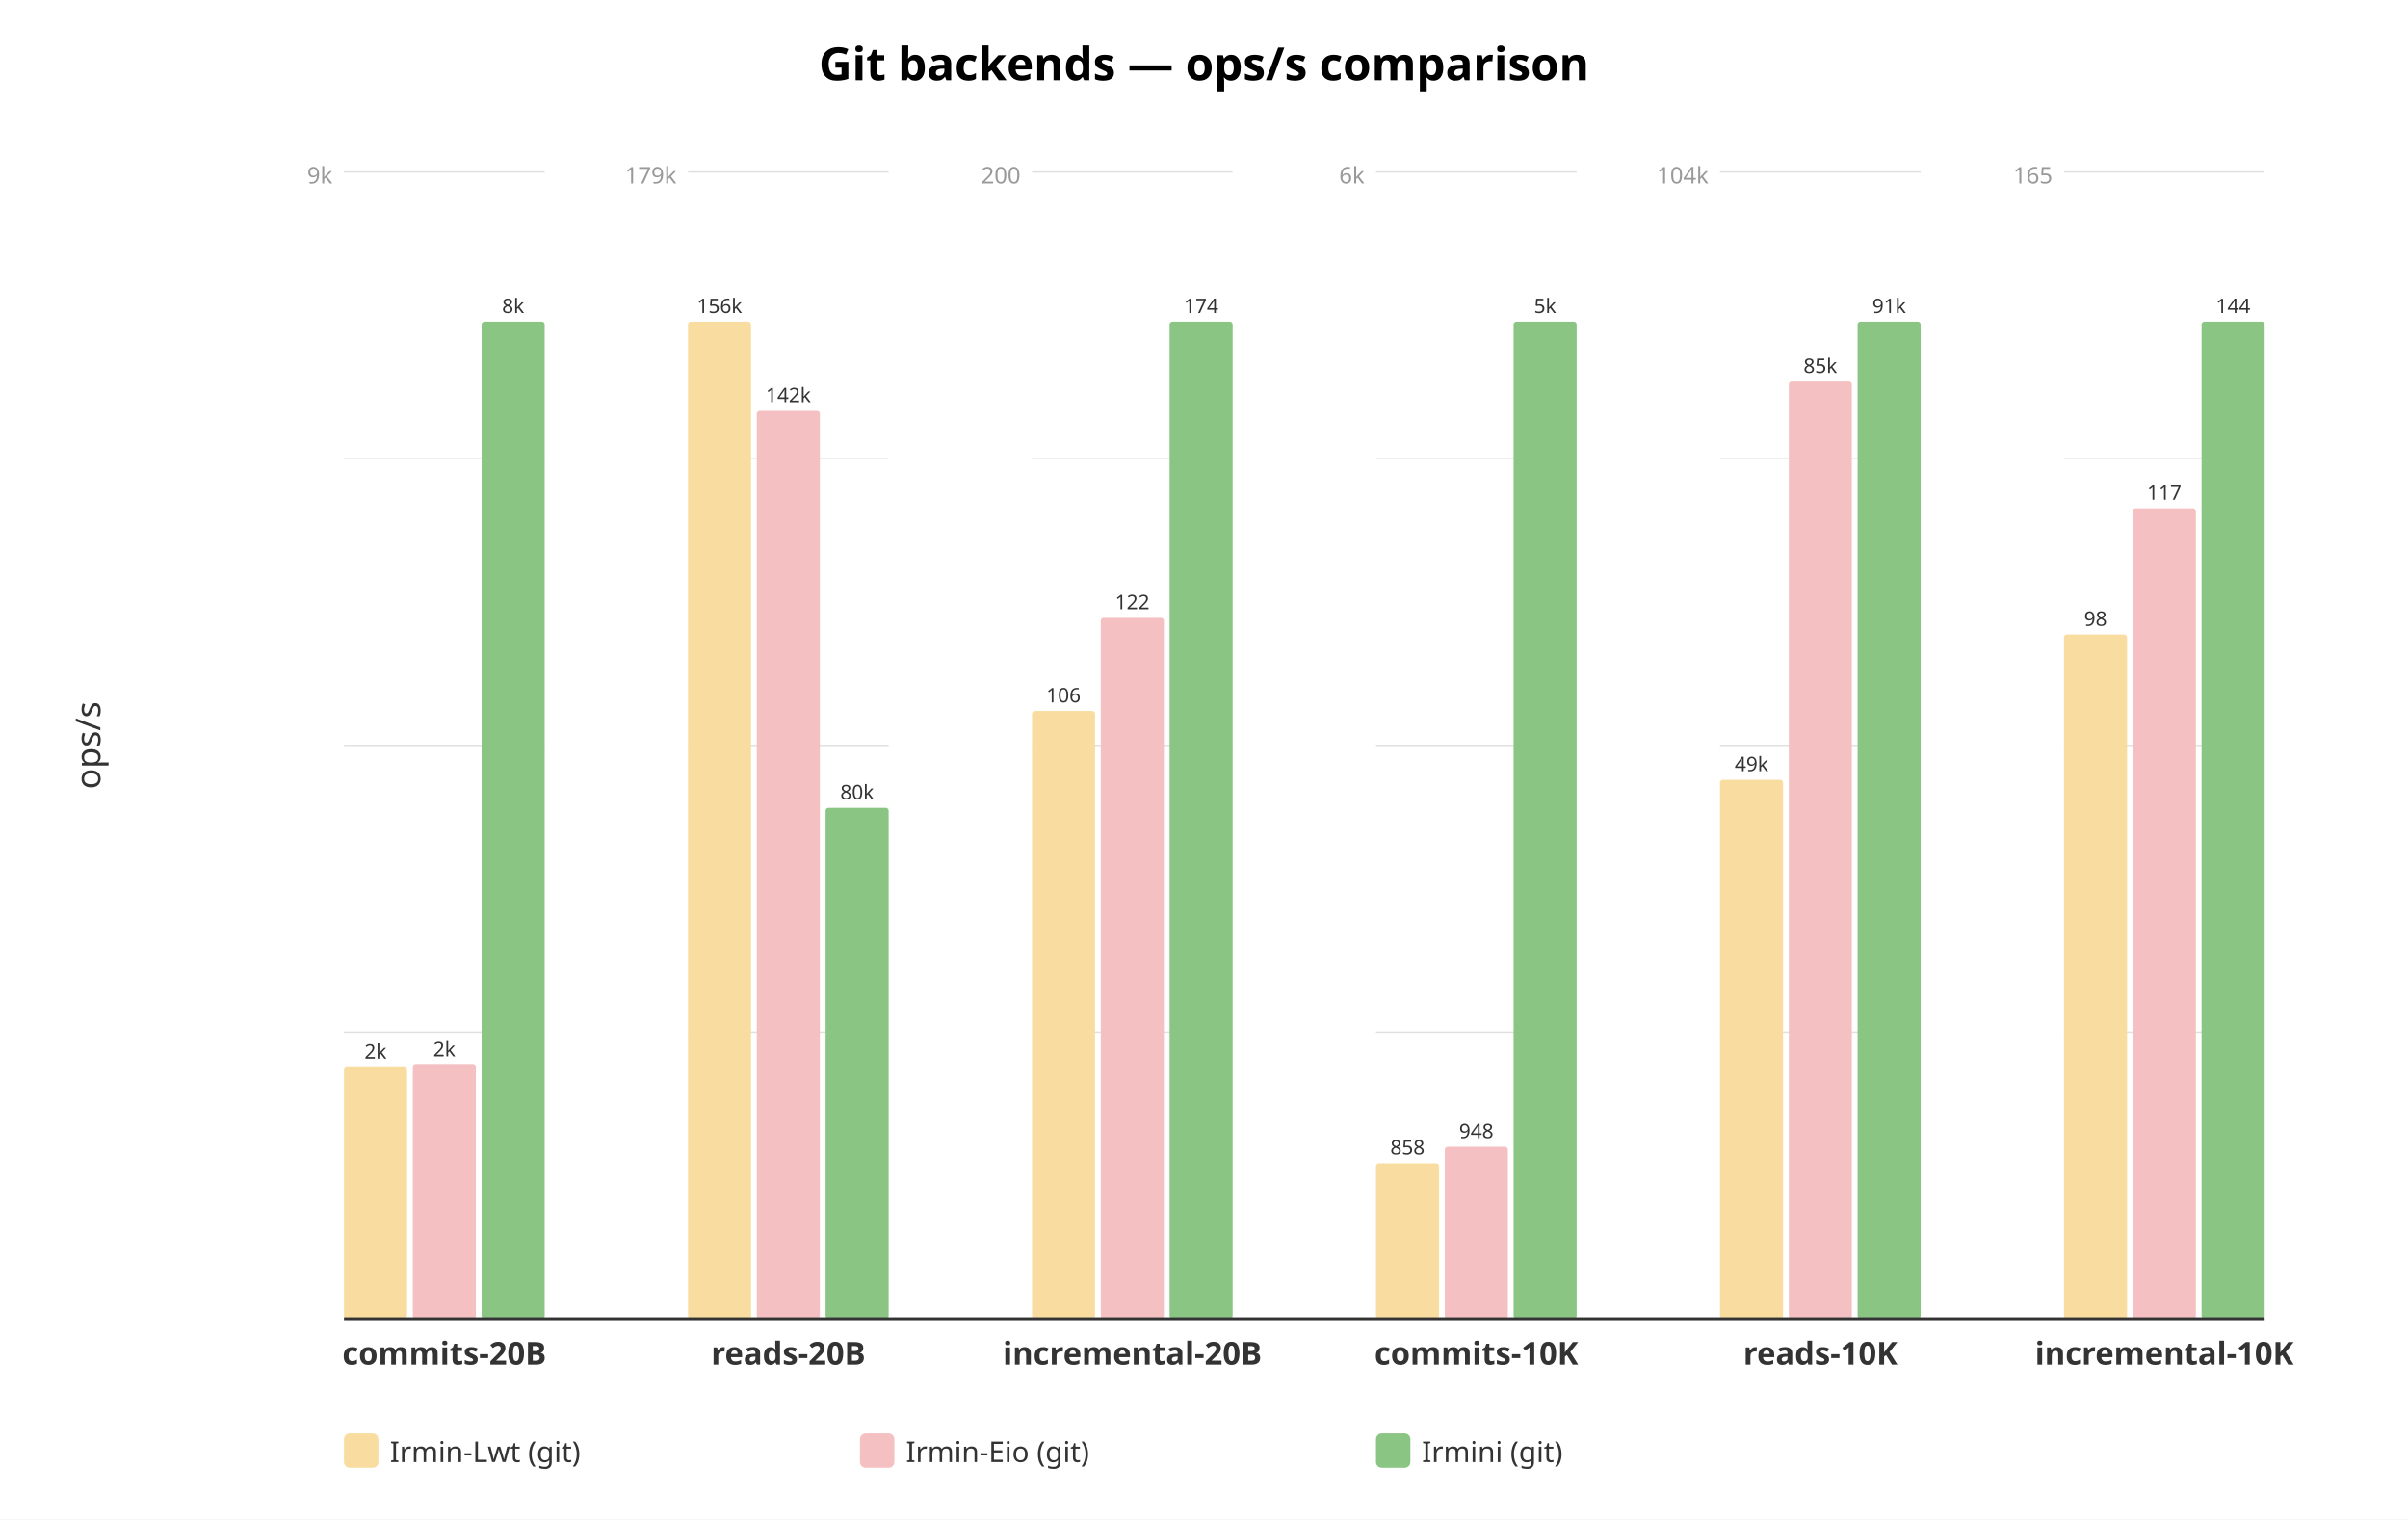
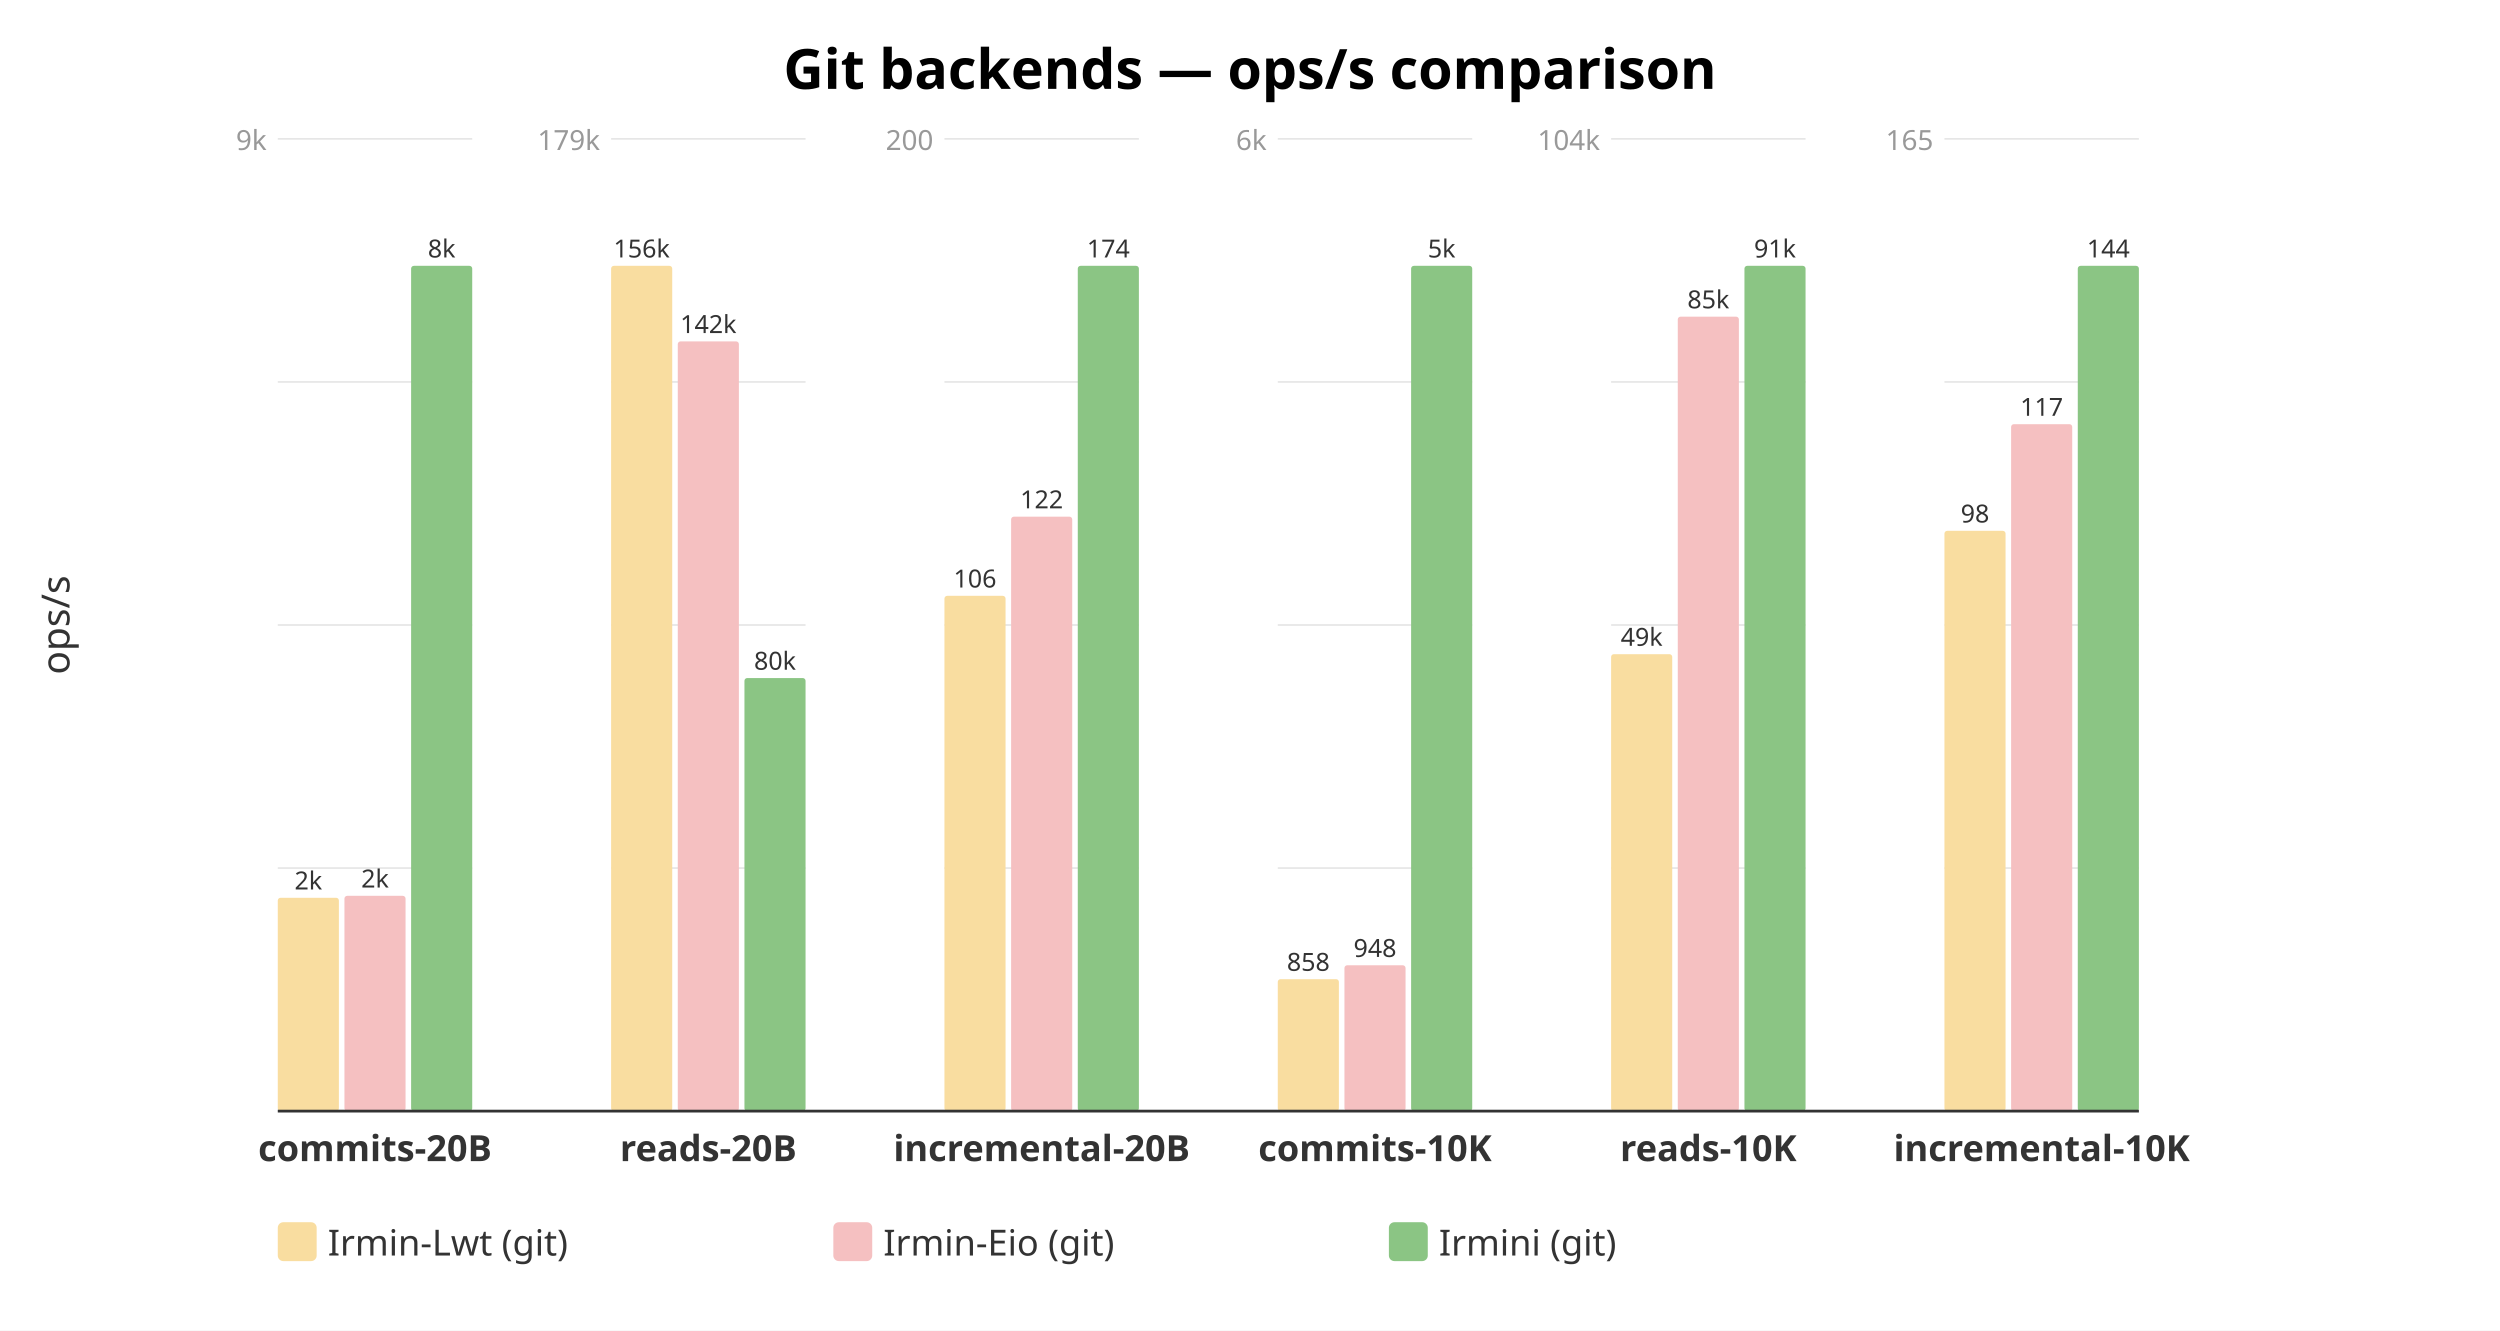
- <svg xmlns="http://www.w3.org/2000/svg" width="840" height="530" font-family="system-ui, sans-serif" font-size="11">
-   <rect width="840" height="530" fill="white" />
+ <svg xmlns="http://www.w3.org/2000/svg" width="900" height="479" font-family="system-ui, sans-serif" font-size="14">
+   <rect width="900" height="479" fill="white" />
  <defs>
</defs>
-   <text x="420.0" y="28" text-anchor="middle" font-size="16" font-weight="bold">Git backends — ops/s comparison</text>
-   <g transform="translate(120,60)">
-     <text x="-85" y="200.0" text-anchor="middle" font-size="12" fill="#333" transform="rotate(-90,-85,200.0)">ops/s</text>
-     <line x1="0" y1="300.0" x2="70" y2="300.0" stroke="#e0e0e0" stroke-width="0.5" />
-     <line x1="0" y1="200.0" x2="70" y2="200.0" stroke="#e0e0e0" stroke-width="0.5" />
-     <line x1="0" y1="100.0" x2="70" y2="100.0" stroke="#e0e0e0" stroke-width="0.5" />
+   <text x="450.0" y="32" text-anchor="middle" font-size="20" font-weight="bold">Git backends — ops/s comparison</text>
+   <g transform="translate(100,50)">
+     <text x="-75" y="175.0" text-anchor="middle" font-size="14" fill="#333" transform="rotate(-90,-75,175.0)">ops/s</text>
+     <line x1="0" y1="262.5" x2="70" y2="262.5" stroke="#e0e0e0" stroke-width="0.5" />
+     <line x1="0" y1="175.0" x2="70" y2="175.0" stroke="#e0e0e0" stroke-width="0.5" />
+     <line x1="0" y1="87.5" x2="70" y2="87.5" stroke="#e0e0e0" stroke-width="0.5" />
    <line x1="0" y1="0.0" x2="70" y2="0.0" stroke="#e0e0e0" stroke-width="0.5" />
-     <text x="-4.0" y="4.0" text-anchor="end" font-size="8" fill="#999">9k</text>
-     <rect x="0.0" y="312.2" width="22" height="87.8" fill="#f9dda0" rx="1" />
-     <text x="11.0" y="309.2" text-anchor="middle" font-size="7" fill="#333">2k</text>
-     <rect x="24.0" y="311.4" width="22" height="88.6" fill="#f5c0c1" rx="1" />
-     <text x="35.0" y="308.4" text-anchor="middle" font-size="7" fill="#333">2k</text>
-     <rect x="48.0" y="52.2" width="22" height="347.8" fill="#8bc584" rx="1" />
-     <text x="59.0" y="49.2" text-anchor="middle" font-size="7" fill="#333">8k</text>
-     <text x="35.0" y="416" text-anchor="middle" font-size="11" font-weight="bold" fill="#333">commits-20B</text>
-     <line x1="120" y1="300.0" x2="190" y2="300.0" stroke="#e0e0e0" stroke-width="0.5" />
-     <line x1="120" y1="200.0" x2="190" y2="200.0" stroke="#e0e0e0" stroke-width="0.5" />
-     <line x1="120" y1="100.0" x2="190" y2="100.0" stroke="#e0e0e0" stroke-width="0.5" />
+     <text x="-4.0" y="4.0" text-anchor="end" font-size="10" fill="#999">9k</text>
+     <rect x="0.0" y="273.2" width="22" height="76.8" fill="#f9dda0" rx="1" />
+     <text x="11.0" y="270.2" text-anchor="middle" font-size="9" fill="#333">2k</text>
+     <rect x="24.0" y="272.5" width="22" height="77.5" fill="#f5c0c1" rx="1" />
+     <text x="35.0" y="269.5" text-anchor="middle" font-size="9" fill="#333">2k</text>
+     <rect x="48.0" y="45.7" width="22" height="304.3" fill="#8bc584" rx="1" />
+     <text x="59.0" y="42.7" text-anchor="middle" font-size="9" fill="#333">8k</text>
+     <text x="35.0" y="368" text-anchor="middle" font-size="13" font-weight="bold" fill="#333">commits-20B</text>
+     <line x1="120" y1="262.5" x2="190" y2="262.5" stroke="#e0e0e0" stroke-width="0.5" />
+     <line x1="120" y1="175.0" x2="190" y2="175.0" stroke="#e0e0e0" stroke-width="0.5" />
+     <line x1="120" y1="87.5" x2="190" y2="87.5" stroke="#e0e0e0" stroke-width="0.5" />
    <line x1="120" y1="0.0" x2="190" y2="0.0" stroke="#e0e0e0" stroke-width="0.5" />
-     <text x="116.0" y="4.0" text-anchor="end" font-size="8" fill="#999">179k</text>
-     <rect x="120.0" y="52.2" width="22" height="347.8" fill="#f9dda0" rx="1" />
-     <text x="131.0" y="49.2" text-anchor="middle" font-size="7" fill="#333">156k</text>
-     <rect x="144.0" y="83.3" width="22" height="316.7" fill="#f5c0c1" rx="1" />
-     <text x="155.0" y="80.3" text-anchor="middle" font-size="7" fill="#333">142k</text>
-     <rect x="168.0" y="221.8" width="22" height="178.2" fill="#8bc584" rx="1" />
-     <text x="179.0" y="218.8" text-anchor="middle" font-size="7" fill="#333">80k</text>
-     <text x="155.0" y="416" text-anchor="middle" font-size="11" font-weight="bold" fill="#333">reads-20B</text>
-     <line x1="240" y1="300.0" x2="310" y2="300.0" stroke="#e0e0e0" stroke-width="0.5" />
-     <line x1="240" y1="200.0" x2="310" y2="200.0" stroke="#e0e0e0" stroke-width="0.5" />
-     <line x1="240" y1="100.0" x2="310" y2="100.0" stroke="#e0e0e0" stroke-width="0.5" />
+     <text x="116.0" y="4.0" text-anchor="end" font-size="10" fill="#999">179k</text>
+     <rect x="120.0" y="45.7" width="22" height="304.3" fill="#f9dda0" rx="1" />
+     <text x="131.0" y="42.7" text-anchor="middle" font-size="9" fill="#333">156k</text>
+     <rect x="144.0" y="72.9" width="22" height="277.1" fill="#f5c0c1" rx="1" />
+     <text x="155.0" y="69.9" text-anchor="middle" font-size="9" fill="#333">142k</text>
+     <rect x="168.0" y="194.1" width="22" height="155.9" fill="#8bc584" rx="1" />
+     <text x="179.0" y="191.1" text-anchor="middle" font-size="9" fill="#333">80k</text>
+     <text x="155.0" y="368" text-anchor="middle" font-size="13" font-weight="bold" fill="#333">reads-20B</text>
+     <line x1="240" y1="262.5" x2="310" y2="262.5" stroke="#e0e0e0" stroke-width="0.5" />
+     <line x1="240" y1="175.0" x2="310" y2="175.0" stroke="#e0e0e0" stroke-width="0.5" />
+     <line x1="240" y1="87.5" x2="310" y2="87.5" stroke="#e0e0e0" stroke-width="0.5" />
    <line x1="240" y1="0.0" x2="310" y2="0.0" stroke="#e0e0e0" stroke-width="0.5" />
-     <text x="236.0" y="4.0" text-anchor="end" font-size="8" fill="#999">200</text>
-     <rect x="240.0" y="188.0" width="22" height="212.0" fill="#f9dda0" rx="1" />
-     <text x="251.0" y="185.0" text-anchor="middle" font-size="7" fill="#333">106</text>
-     <rect x="264.0" y="155.5" width="22" height="244.5" fill="#f5c0c1" rx="1" />
-     <text x="275.0" y="152.5" text-anchor="middle" font-size="7" fill="#333">122</text>
-     <rect x="288.0" y="52.2" width="22" height="347.8" fill="#8bc584" rx="1" />
-     <text x="299.0" y="49.2" text-anchor="middle" font-size="7" fill="#333">174</text>
-     <text x="275.0" y="416" text-anchor="middle" font-size="11" font-weight="bold" fill="#333">incremental-20B</text>
-     <line x1="360" y1="300.0" x2="430" y2="300.0" stroke="#e0e0e0" stroke-width="0.5" />
-     <line x1="360" y1="200.0" x2="430" y2="200.0" stroke="#e0e0e0" stroke-width="0.5" />
-     <line x1="360" y1="100.0" x2="430" y2="100.0" stroke="#e0e0e0" stroke-width="0.5" />
+     <text x="236.0" y="4.0" text-anchor="end" font-size="10" fill="#999">200</text>
+     <rect x="240.0" y="164.5" width="22" height="185.5" fill="#f9dda0" rx="1" />
+     <text x="251.0" y="161.5" text-anchor="middle" font-size="9" fill="#333">106</text>
+     <rect x="264.0" y="136.0" width="22" height="214.0" fill="#f5c0c1" rx="1" />
+     <text x="275.0" y="133.0" text-anchor="middle" font-size="9" fill="#333">122</text>
+     <rect x="288.0" y="45.7" width="22" height="304.3" fill="#8bc584" rx="1" />
+     <text x="299.0" y="42.7" text-anchor="middle" font-size="9" fill="#333">174</text>
+     <text x="275.0" y="368" text-anchor="middle" font-size="13" font-weight="bold" fill="#333">incremental-20B</text>
+     <line x1="360" y1="262.5" x2="430" y2="262.5" stroke="#e0e0e0" stroke-width="0.5" />
+     <line x1="360" y1="175.0" x2="430" y2="175.0" stroke="#e0e0e0" stroke-width="0.5" />
+     <line x1="360" y1="87.5" x2="430" y2="87.5" stroke="#e0e0e0" stroke-width="0.5" />
    <line x1="360" y1="0.0" x2="430" y2="0.0" stroke="#e0e0e0" stroke-width="0.5" />
-     <text x="356.0" y="4.0" text-anchor="end" font-size="8" fill="#999">6k</text>
-     <rect x="360.0" y="345.7" width="22" height="54.3" fill="#f9dda0" rx="1" />
-     <text x="371.0" y="342.7" text-anchor="middle" font-size="7" fill="#333">858</text>
-     <rect x="384.0" y="340.0" width="22" height="60.0" fill="#f5c0c1" rx="1" />
-     <text x="395.0" y="337.0" text-anchor="middle" font-size="7" fill="#333">948</text>
-     <rect x="408.0" y="52.2" width="22" height="347.8" fill="#8bc584" rx="1" />
-     <text x="419.0" y="49.2" text-anchor="middle" font-size="7" fill="#333">5k</text>
-     <text x="395.0" y="416" text-anchor="middle" font-size="11" font-weight="bold" fill="#333">commits-10K</text>
-     <line x1="480" y1="300.0" x2="550" y2="300.0" stroke="#e0e0e0" stroke-width="0.5" />
-     <line x1="480" y1="200.0" x2="550" y2="200.0" stroke="#e0e0e0" stroke-width="0.5" />
-     <line x1="480" y1="100.0" x2="550" y2="100.0" stroke="#e0e0e0" stroke-width="0.5" />
+     <text x="356.0" y="4.0" text-anchor="end" font-size="10" fill="#999">6k</text>
+     <rect x="360.0" y="302.5" width="22" height="47.5" fill="#f9dda0" rx="1" />
+     <text x="371.0" y="299.5" text-anchor="middle" font-size="9" fill="#333">858</text>
+     <rect x="384.0" y="297.5" width="22" height="52.5" fill="#f5c0c1" rx="1" />
+     <text x="395.0" y="294.5" text-anchor="middle" font-size="9" fill="#333">948</text>
+     <rect x="408.0" y="45.7" width="22" height="304.3" fill="#8bc584" rx="1" />
+     <text x="419.0" y="42.7" text-anchor="middle" font-size="9" fill="#333">5k</text>
+     <text x="395.0" y="368" text-anchor="middle" font-size="13" font-weight="bold" fill="#333">commits-10K</text>
+     <line x1="480" y1="262.5" x2="550" y2="262.5" stroke="#e0e0e0" stroke-width="0.5" />
+     <line x1="480" y1="175.0" x2="550" y2="175.0" stroke="#e0e0e0" stroke-width="0.5" />
+     <line x1="480" y1="87.5" x2="550" y2="87.5" stroke="#e0e0e0" stroke-width="0.5" />
    <line x1="480" y1="0.0" x2="550" y2="0.0" stroke="#e0e0e0" stroke-width="0.5" />
-     <text x="476.0" y="4.0" text-anchor="end" font-size="8" fill="#999">104k</text>
-     <rect x="480.0" y="212.0" width="22" height="188.0" fill="#f9dda0" rx="1" />
-     <text x="491.0" y="209.0" text-anchor="middle" font-size="7" fill="#333">49k</text>
-     <rect x="504.0" y="73.1" width="22" height="326.9" fill="#f5c0c1" rx="1" />
-     <text x="515.0" y="70.1" text-anchor="middle" font-size="7" fill="#333">85k</text>
-     <rect x="528.0" y="52.2" width="22" height="347.8" fill="#8bc584" rx="1" />
-     <text x="539.0" y="49.2" text-anchor="middle" font-size="7" fill="#333">91k</text>
-     <text x="515.0" y="416" text-anchor="middle" font-size="11" font-weight="bold" fill="#333">reads-10K</text>
-     <line x1="600" y1="300.0" x2="670" y2="300.0" stroke="#e0e0e0" stroke-width="0.5" />
-     <line x1="600" y1="200.0" x2="670" y2="200.0" stroke="#e0e0e0" stroke-width="0.5" />
-     <line x1="600" y1="100.0" x2="670" y2="100.0" stroke="#e0e0e0" stroke-width="0.5" />
+     <text x="476.0" y="4.0" text-anchor="end" font-size="10" fill="#999">104k</text>
+     <rect x="480.0" y="185.5" width="22" height="164.5" fill="#f9dda0" rx="1" />
+     <text x="491.0" y="182.5" text-anchor="middle" font-size="9" fill="#333">49k</text>
+     <rect x="504.0" y="64.0" width="22" height="286.0" fill="#f5c0c1" rx="1" />
+     <text x="515.0" y="61.0" text-anchor="middle" font-size="9" fill="#333">85k</text>
+     <rect x="528.0" y="45.7" width="22" height="304.3" fill="#8bc584" rx="1" />
+     <text x="539.0" y="42.7" text-anchor="middle" font-size="9" fill="#333">91k</text>
+     <text x="515.0" y="368" text-anchor="middle" font-size="13" font-weight="bold" fill="#333">reads-10K</text>
+     <line x1="600" y1="262.5" x2="670" y2="262.5" stroke="#e0e0e0" stroke-width="0.5" />
+     <line x1="600" y1="175.0" x2="670" y2="175.0" stroke="#e0e0e0" stroke-width="0.5" />
+     <line x1="600" y1="87.5" x2="670" y2="87.5" stroke="#e0e0e0" stroke-width="0.5" />
    <line x1="600" y1="0.0" x2="670" y2="0.0" stroke="#e0e0e0" stroke-width="0.5" />
-     <text x="596.0" y="4.0" text-anchor="end" font-size="8" fill="#999">165</text>
-     <rect x="600.0" y="161.3" width="22" height="238.7" fill="#f9dda0" rx="1" />
-     <text x="611.0" y="158.3" text-anchor="middle" font-size="7" fill="#333">98</text>
-     <rect x="624.0" y="117.3" width="22" height="282.7" fill="#f5c0c1" rx="1" />
-     <text x="635.0" y="114.3" text-anchor="middle" font-size="7" fill="#333">117</text>
-     <rect x="648.0" y="52.2" width="22" height="347.8" fill="#8bc584" rx="1" />
-     <text x="659.0" y="49.2" text-anchor="middle" font-size="7" fill="#333">144</text>
-     <text x="635.0" y="416" text-anchor="middle" font-size="11" font-weight="bold" fill="#333">incremental-10K</text>
-     <line x1="0" y1="400" x2="670" y2="400" stroke="#333" stroke-width="1" />
+     <text x="596.0" y="4.0" text-anchor="end" font-size="10" fill="#999">165</text>
+     <rect x="600.0" y="141.1" width="22" height="208.9" fill="#f9dda0" rx="1" />
+     <text x="611.0" y="138.1" text-anchor="middle" font-size="9" fill="#333">98</text>
+     <rect x="624.0" y="102.7" width="22" height="247.3" fill="#f5c0c1" rx="1" />
+     <text x="635.0" y="99.7" text-anchor="middle" font-size="9" fill="#333">117</text>
+     <rect x="648.0" y="45.7" width="22" height="304.3" fill="#8bc584" rx="1" />
+     <text x="659.0" y="42.7" text-anchor="middle" font-size="9" fill="#333">144</text>
+     <text x="635.0" y="368" text-anchor="middle" font-size="13" font-weight="bold" fill="#333">incremental-10K</text>
+     <line x1="0" y1="350" x2="670" y2="350" stroke="#333" stroke-width="1" />
  </g>
-   <g transform="translate(120,500)">
-     <rect x="0" y="0" width="12" height="12" fill="#f9dda0" rx="2" />
-     <text x="16" y="10" font-size="10" fill="#333">Irmin-Lwt (git)</text>
-     <rect x="180" y="0" width="12" height="12" fill="#f5c0c1" rx="2" />
-     <text x="196" y="10" font-size="10" fill="#333">Irmin-Eio (git)</text>
-     <rect x="360" y="0" width="12" height="12" fill="#8bc584" rx="2" />
-     <text x="376" y="10" font-size="10" fill="#333">Irmini (git)</text>
+   <g transform="translate(100,440)">
+     <rect x="0" y="0" width="14" height="14" fill="#f9dda0" rx="2" />
+     <text x="18" y="12" font-size="13" fill="#333">Irmin-Lwt (git)</text>
+     <rect x="200" y="0" width="14" height="14" fill="#f5c0c1" rx="2" />
+     <text x="218" y="12" font-size="13" fill="#333">Irmin-Eio (git)</text>
+     <rect x="400" y="0" width="14" height="14" fill="#8bc584" rx="2" />
+     <text x="418" y="12" font-size="13" fill="#333">Irmini (git)</text>
  </g>
</svg>
